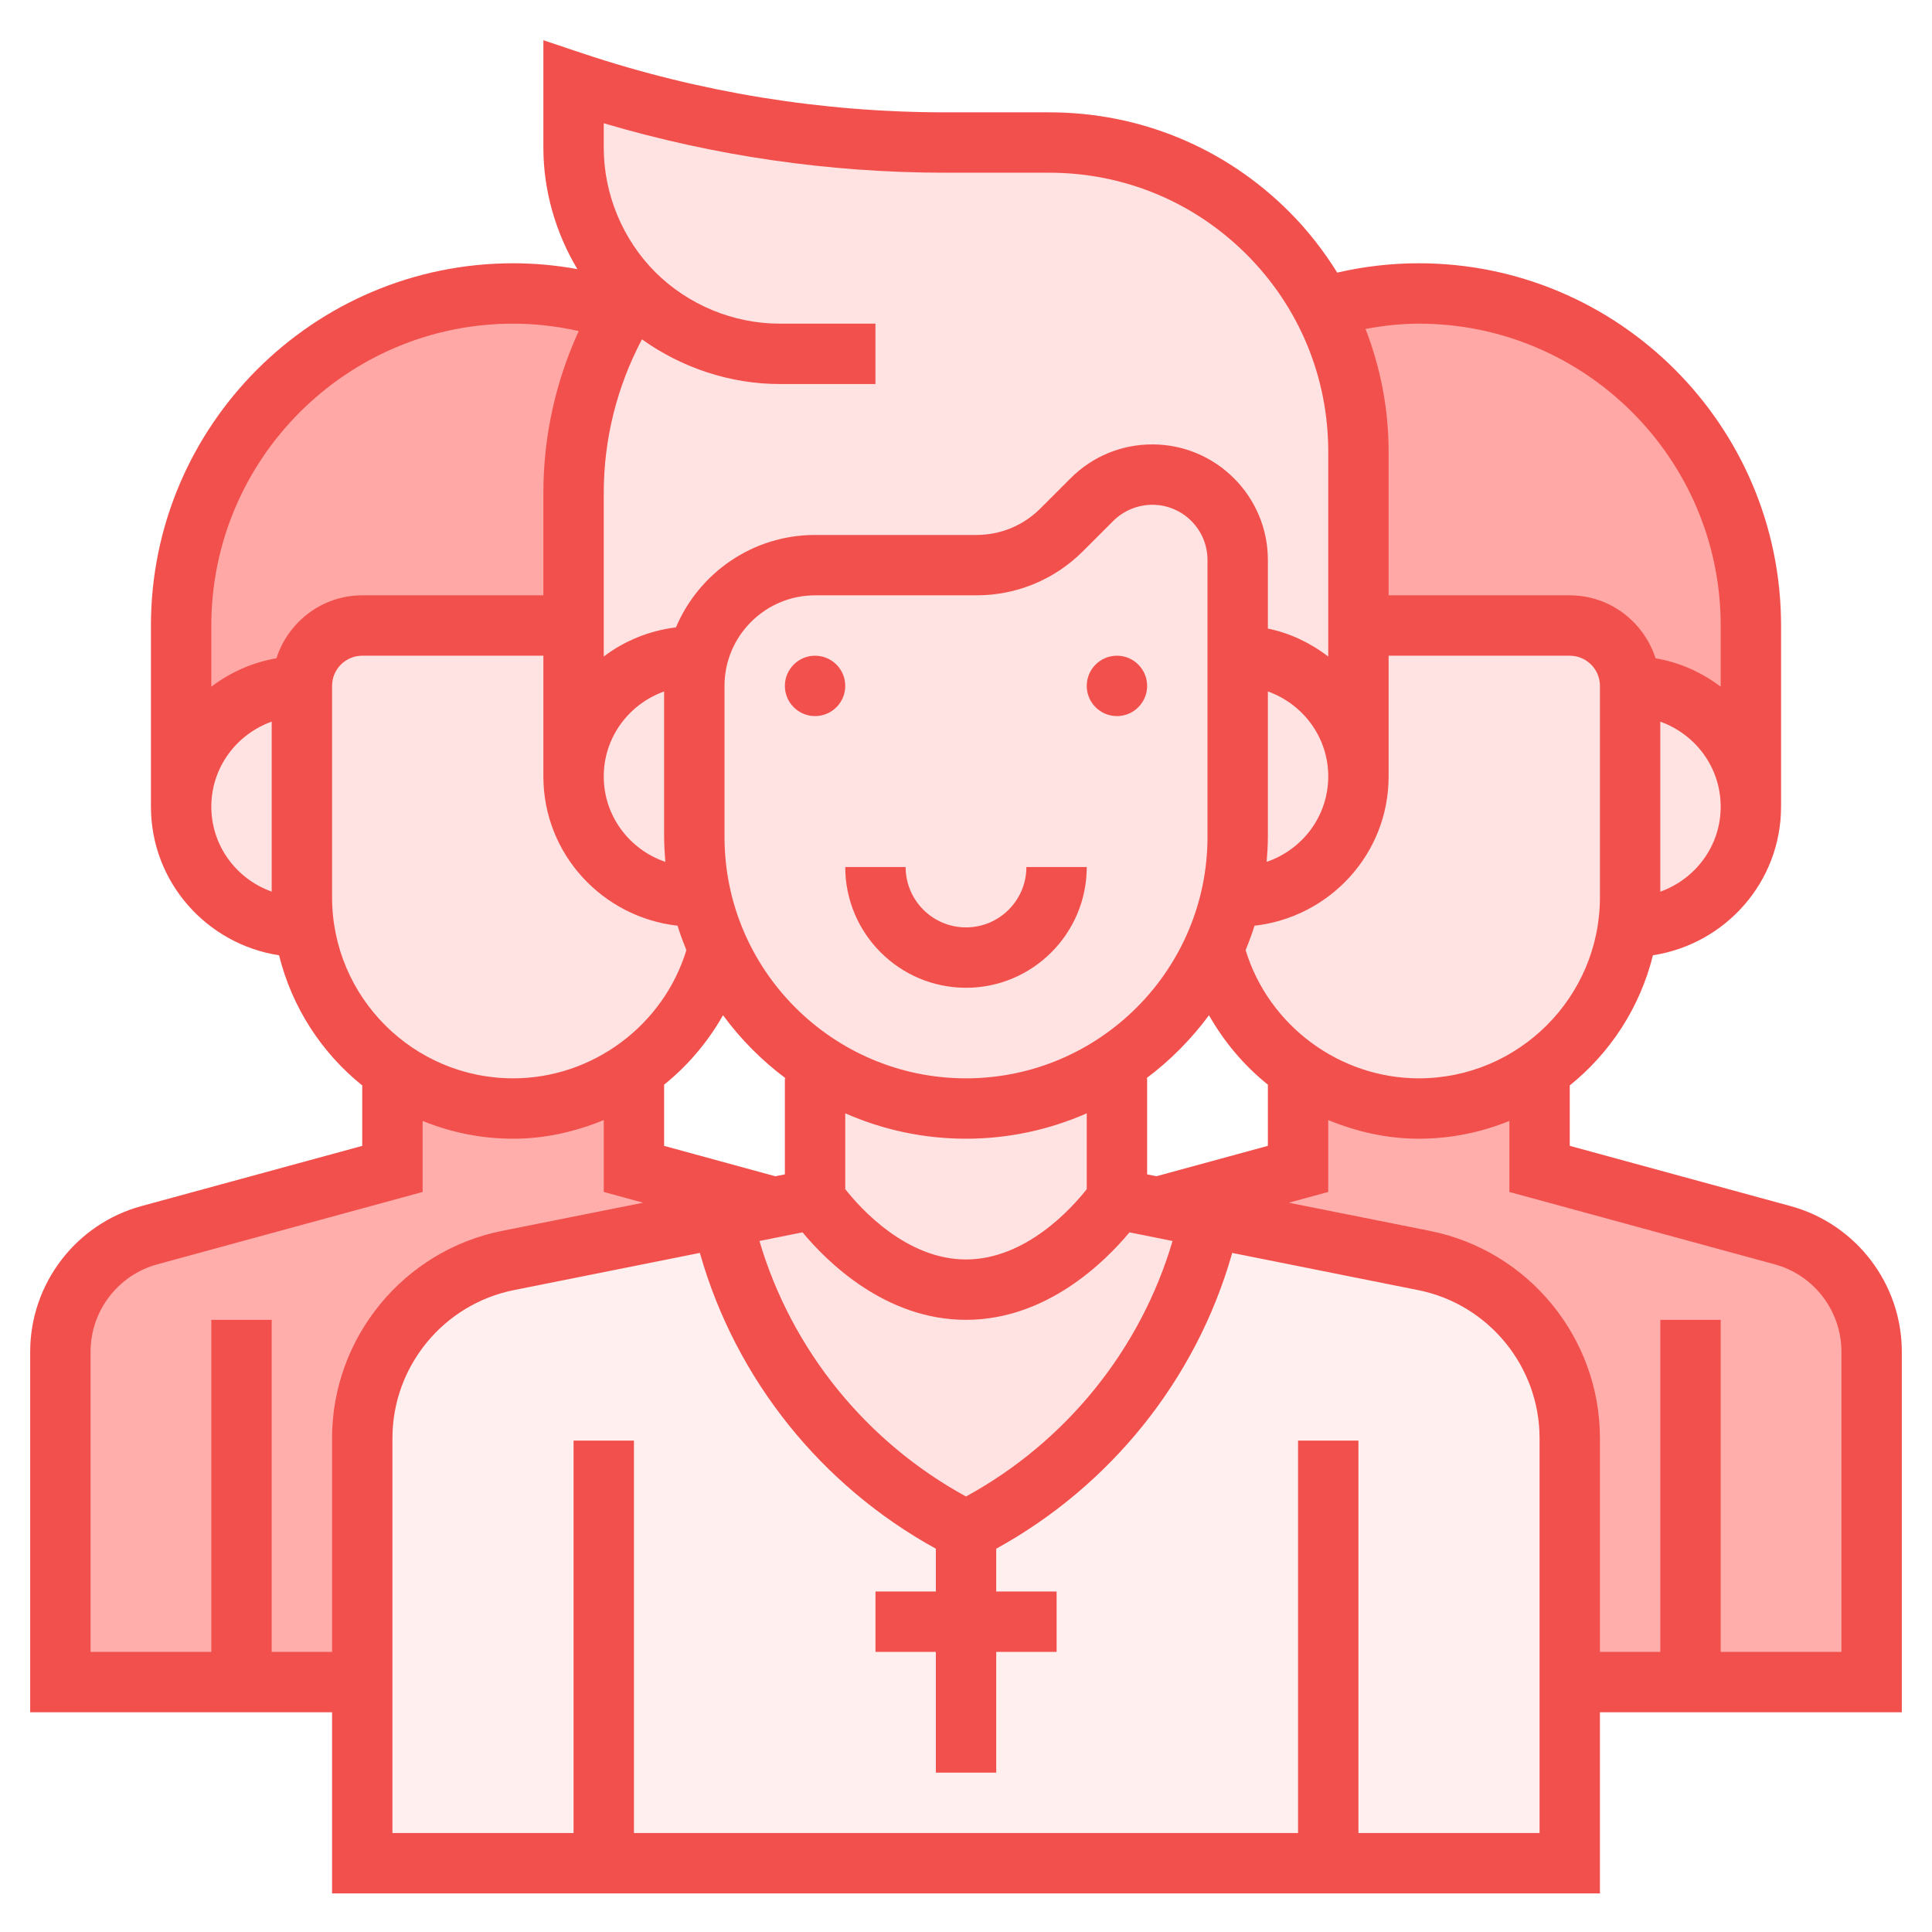
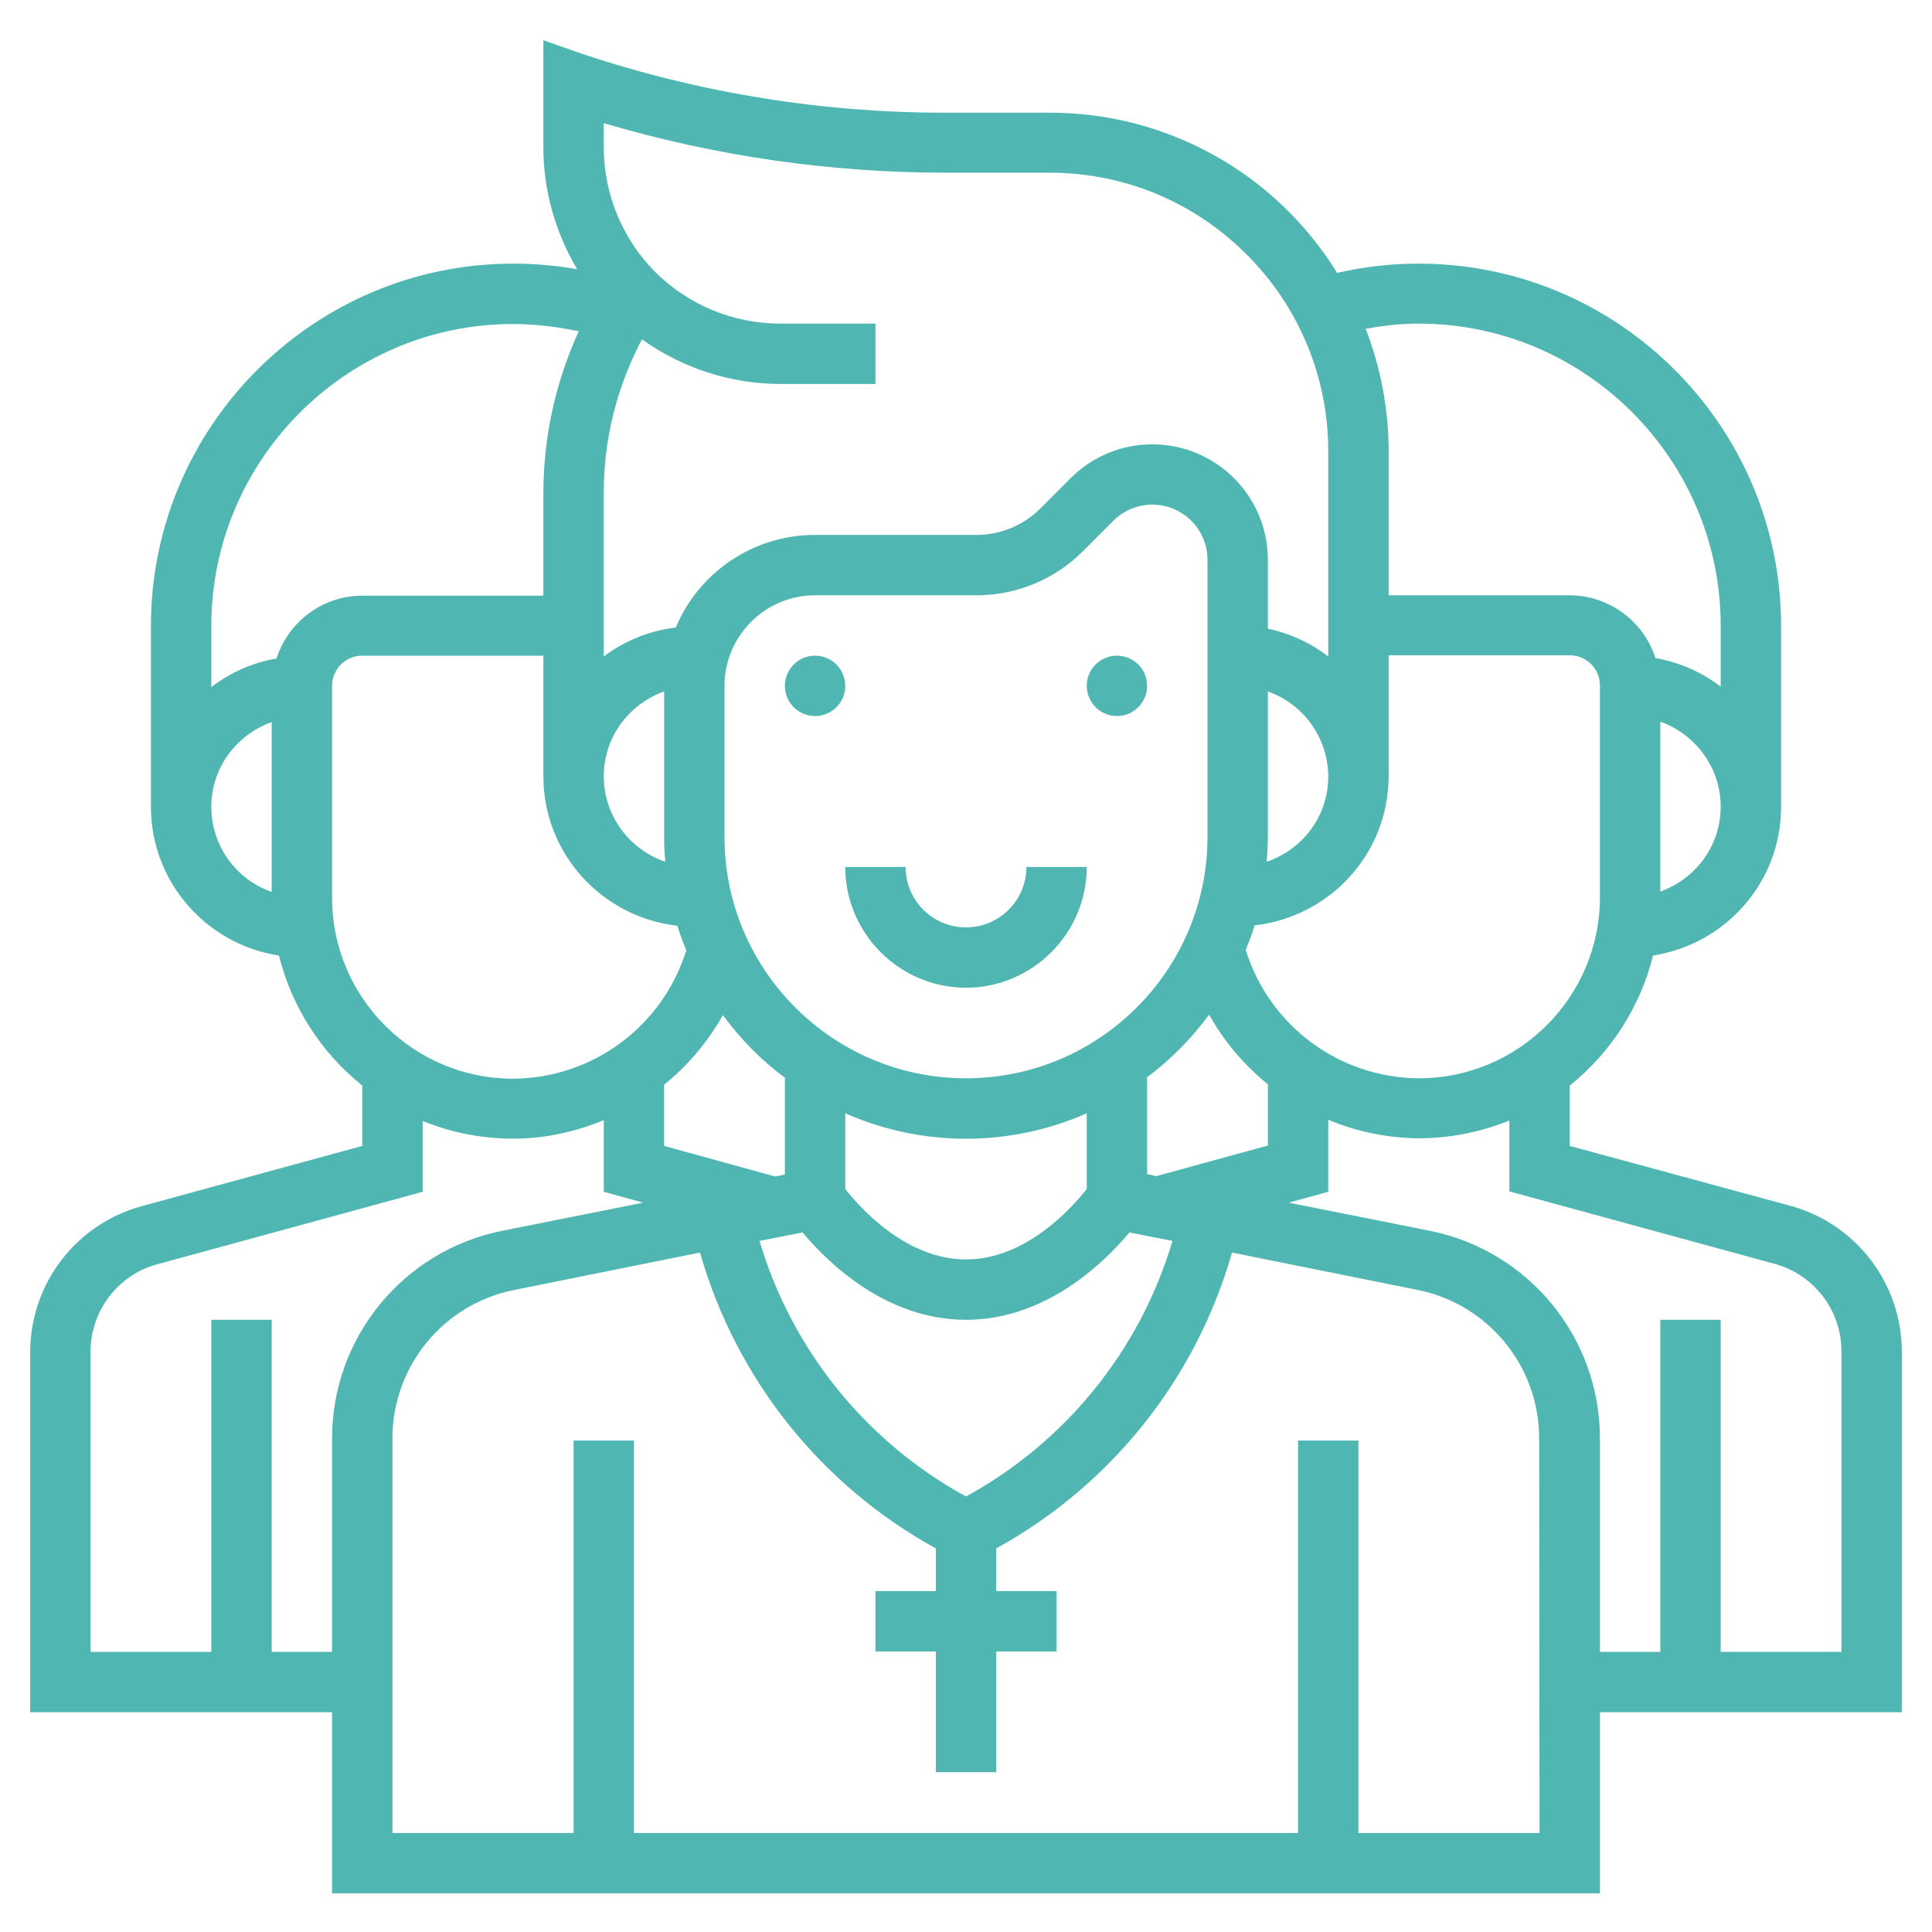
- <svg xmlns="http://www.w3.org/2000/svg" width="100%" height="100%" viewBox="0 0 48 48" version="1.1" xml:space="preserve" style="fill-rule:evenodd;clip-rule:evenodd;stroke-linejoin:round;stroke-miterlimit:2;">
-   <g transform="matrix(1,0,0,1,-192,0)">
-     <g transform="matrix(1,0,0,1,192,0)">
-       <rect id="Artboard1" x="0" y="0" width="48" height="48" style="fill:none;" />
-       <g id="Artboard11">
-         <g transform="matrix(1,0,0,1,42,26.648)">
-           <path d="M4.5,15.143L-3,15.143L-3,9.083C-3,6.938 -4.515,5.093 -6.615,4.673L-11.94,3.608L-13.17,3.36L-13.163,3.323L-9.75,2.393L-9.75,0.143L-9.66,0.008C-8.827,0.571 -7.83,0.893 -6.75,0.893C-5.655,0.893 -4.65,0.563 -3.818,0L-3.75,0.143L-3.75,2.393L2.288,4.043C3.592,4.396 4.5,5.58 4.5,6.938L4.5,15.143Z" style="fill:rgb(255,174,171);fill-rule:nonzero;" />
-         </g>
-         <g transform="matrix(1,0,0,1,9.8175,41.7915)">
-           <path d="M0,-15.143C2.212,-14.288 2.572,-14.25 2.932,-14.25C4.005,-14.25 5.01,-14.573 5.842,-15.135L5.932,-15L5.932,-12.75L9.42,-11.798L8.122,-11.536L2.798,-10.47C0.697,-10.051 -0.818,-8.206 -0.818,-6.06L-0.818,0L-8.318,0L-8.318,-8.206C-8.318,-9.563 -7.41,-10.748 -6.105,-11.101L-0.068,-12.75L-0.068,-15L0,-15.143Z" style="fill:rgb(255,174,171);fill-rule:nonzero;" />
-         </g>
-         <g transform="matrix(1,0,0,1,43.5,11.791)">
-           <path d="M0,3.75L0,8.25C0,6.592 -1.342,5.25 -3,5.25C-3,4.425 -3.675,3.75 -4.5,3.75L-9.75,3.75L-9.75,-0.57C-9.75,-1.823 -10.057,-3.053 -10.635,-4.148C-9.885,-4.38 -9.083,-4.5 -8.25,-4.5C-3.69,-4.5 0,-0.81 0,3.75" style="fill:rgb(255,168,166);fill-rule:nonzero;" />
-         </g>
-         <g transform="matrix(1,0,0,1,7.5,10.291)">
-           <path d="M0,6.75C-1.658,6.75 -3,8.092 -3,9.75L-3,5.25C-3,2.97 -2.077,0.908 -0.585,-0.585C0.908,-2.077 2.97,-3 5.25,-3C6.202,-3 7.118,-2.842 7.965,-2.542C7.17,-1.178 6.75,0.367 6.75,1.958L6.75,5.25L1.5,5.25C0.675,5.25 0,5.925 0,6.75" style="fill:rgb(255,168,166);fill-rule:nonzero;" />
-         </g>
-         <g transform="matrix(1,0,0,1,35.385,45.226)">
-           <path d="M0,-13.905L-5.325,-14.97L-5.385,-14.685L-5.505,-14.272C-6.382,-11.19 -8.52,-8.617 -11.385,-7.185C-14.25,-8.617 -16.387,-11.19 -17.265,-14.272L-17.385,-14.685L-17.445,-14.97L-22.77,-13.905C-24.87,-13.485 -26.385,-11.64 -26.385,-9.495L-26.385,1.065L3.615,1.065L3.615,-9.495C3.615,-11.64 2.1,-13.485 0,-13.905" style="fill:rgb(255,239,239);fill-rule:nonzero;" />
-         </g>
-         <g transform="matrix(1,0,0,1,28.83,37.8245)">
-           <path d="M0,-7.816L1.23,-7.569L1.17,-7.283L1.05,-6.871C0.173,-3.789 -1.965,-1.216 -4.83,0.217C-7.695,-1.216 -9.833,-3.789 -10.71,-6.871L-10.83,-7.283L-10.89,-7.569L-9.592,-7.831L-8.58,-8.033C-8.58,-8.033 -7.08,-5.783 -4.83,-5.783C-2.58,-5.783 -1.08,-8.033 -1.08,-8.033L0,-7.816Z" style="fill:rgb(255,227,226);fill-rule:nonzero;" />
-         </g>
-         <g transform="matrix(1,0,0,1,40.5,26.791)">
-           <path d="M0,-9.75C0,-10.575 -0.675,-11.25 -1.5,-11.25L-6.75,-11.25L-6.75,-7.5C-6.75,-9.158 -8.092,-10.5 -9.75,-10.5L-9.75,-12.878C-9.75,-13.463 -9.99,-13.995 -10.372,-14.378C-10.755,-14.76 -11.288,-15 -11.872,-15C-12.435,-15 -12.975,-14.775 -13.372,-14.378L-14.122,-13.628C-14.685,-13.065 -15.45,-12.75 -16.245,-12.75L-20.25,-12.75C-21.652,-12.75 -22.837,-11.783 -23.16,-10.478L-23.25,-10.5C-24.908,-10.5 -26.25,-9.158 -26.25,-7.5L-26.25,-11.25L-31.5,-11.25C-32.325,-11.25 -33,-10.575 -33,-9.75C-34.658,-9.75 -36,-8.408 -36,-6.75C-36,-5.092 -34.658,-3.75 -33,-3.75L-32.94,-3.758C-32.783,-2.603 -32.25,-1.575 -31.462,-0.788C-31.223,-0.548 -30.967,-0.337 -30.682,-0.143C-28.47,0.712 -28.11,0.75 -27.75,0.75C-26.678,0.75 -25.673,0.428 -24.84,-0.135C-23.835,-0.803 -23.07,-1.815 -22.717,-3L-22.583,-3.068C-22.245,-2.378 -21.803,-1.762 -21.27,-1.23C-20.91,-0.87 -20.505,-0.548 -20.07,-0.277L-20.25,0L-20.25,3C-20.25,3 -18.75,5.25 -16.5,5.25C-14.25,5.25 -12.75,3 -12.75,3L-12.75,0L-12.93,-0.277C-11.85,-0.945 -10.98,-1.913 -10.417,-3.068L-10.283,-3C-9.93,-1.815 -9.165,-0.803 -8.16,-0.135C-7.327,0.428 -6.33,0.75 -5.25,0.75C-4.155,0.75 -3.15,0.42 -2.318,-0.143C-2.033,-0.337 -1.777,-0.548 -1.537,-0.788C-0.75,-1.575 -0.217,-2.603 -0.06,-3.758L0,-3.75C1.658,-3.75 3,-5.092 3,-6.75C3,-8.408 1.658,-9.75 0,-9.75" style="fill:rgb(255,227,226);fill-rule:nonzero;" />
-         </g>
-         <g transform="matrix(1,0,0,1,33.75,5.791)">
-           <path d="M0,5.43L0,13.5C0,11.842 -1.342,10.5 -3,10.5L-3,8.122C-3,7.537 -3.24,7.005 -3.622,6.622C-4.005,6.24 -4.538,6 -5.122,6C-5.685,6 -6.225,6.225 -6.622,6.622L-7.372,7.372C-7.935,7.935 -8.7,8.25 -9.495,8.25L-13.5,8.25C-14.902,8.25 -16.087,9.217 -16.41,10.522L-16.5,10.5C-18.158,10.5 -19.5,11.842 -19.5,13.5L-19.5,6.458C-19.5,4.867 -19.08,3.322 -18.285,1.958C-18.195,1.8 -18.098,1.65 -18,1.5C-18.96,0.54 -19.5,-0.765 -19.5,-2.122L-19.5,-3.75C-16.522,-2.76 -13.395,-2.25 -10.26,-2.25L-7.68,-2.25C-6.66,-2.25 -5.67,-2.048 -4.74,-1.665C-3.818,-1.283 -2.97,-0.72 -2.25,0C-1.702,0.548 -1.245,1.177 -0.885,1.852C-0.307,2.947 0,4.177 0,5.43Z" style="fill:rgb(255,227,226);fill-rule:nonzero;" />
-         </g>
-         <g transform="matrix(1,0,0,1,27.75,16.291)">
-           <path d="M0,1.5C0.414,1.5 0.75,1.164 0.75,0.75C0.75,0.336 0.414,0 0,0C-0.414,0 -0.75,0.336 -0.75,0.75C-0.75,1.164 -0.414,1.5 0,1.5" style="fill:rgb(242,80,76);fill-rule:nonzero;" />
-         </g>
-         <g transform="matrix(1,0,0,1,20.25,16.291)">
-           <path d="M0,1.5C0.414,1.5 0.75,1.164 0.75,0.75C0.75,0.336 0.414,0 0,0C-0.414,0 -0.75,0.336 -0.75,0.75C-0.75,1.164 -0.414,1.5 0,1.5" style="fill:rgb(242,80,76);fill-rule:nonzero;" />
-         </g>
-         <g transform="matrix(1,0,0,1,24,23.041)">
-           <path d="M0,0C-0.827,0 -1.5,-0.673 -1.5,-1.5L-3,-1.5C-3,0.154 -1.654,1.5 0,1.5C1.654,1.5 3,0.154 3,-1.5L1.5,-1.5C1.5,-0.673 0.827,0 0,0" style="fill:rgb(242,80,76);fill-rule:nonzero;" />
-         </g>
-         <g transform="matrix(1,0,0,1,45.75,7)">
-           <path d="M0,34.041L-3,34.041L-3,25.791L-4.5,25.791L-4.5,34.041L-6,34.041L-6,28.73C-6,26.237 -7.775,24.071 -10.22,23.582L-13.729,22.881L-12.75,22.614L-12.75,20.828C-12.046,21.117 -11.289,21.291 -10.5,21.291C-9.704,21.291 -8.945,21.132 -8.25,20.849L-8.25,22.614L-1.658,24.412C-0.682,24.677 0,25.57 0,26.583L0,34.041ZM-7.5,38.541L-12,38.541L-12,28.791L-13.5,28.791L-13.5,38.541L-30,38.541L-30,28.791L-31.5,28.791L-31.5,38.541L-36,38.541L-36,28.73C-36,26.949 -34.732,25.402 -32.985,25.053L-28.362,24.128L-28.353,24.16C-27.46,27.283 -25.335,29.917 -22.499,31.477L-22.499,32.541L-23.999,32.541L-23.999,34.041L-22.499,34.041L-22.499,37.041L-20.999,37.041L-20.999,34.041L-19.499,34.041L-19.499,32.541L-20.999,32.541L-20.999,31.477C-18.163,29.916 -16.038,27.282 -15.145,24.16L-15.137,24.128L-10.514,25.053C-8.768,25.402 -7.5,26.949 -7.5,28.73L-7.5,38.541ZM-39,34.041L-39,25.791L-40.5,25.791L-40.5,34.041L-43.5,34.041L-43.5,26.583C-43.5,25.57 -42.818,24.678 -41.842,24.412L-35.25,22.614L-35.25,20.849C-34.555,21.132 -33.796,21.291 -33,21.291C-32.211,21.291 -31.454,21.117 -30.75,20.828L-30.75,22.613L-29.772,22.881L-33.28,23.582C-35.725,24.071 -37.5,26.237 -37.5,28.73L-37.5,34.041L-39,34.041ZM-37.5,15.291L-37.5,10.041C-37.5,9.627 -37.164,9.291 -36.75,9.291L-32.25,9.291L-32.25,12.291C-32.25,14.215 -30.787,15.788 -28.917,15.999C-28.853,16.206 -28.777,16.407 -28.697,16.606C-29.27,18.482 -31.033,19.791 -33,19.791C-35.482,19.791 -37.5,17.773 -37.5,15.291M-40.5,13.041C-40.5,12.064 -39.871,11.24 -39,10.929L-39,15.152C-39.871,14.842 -40.5,14.018 -40.5,13.041M-33,1.041C-32.448,1.041 -31.904,1.106 -31.372,1.225C-31.947,2.481 -32.25,3.846 -32.25,5.245L-32.25,7.791L-36.75,7.791C-37.75,7.791 -38.59,8.451 -38.882,9.355C-39.484,9.458 -40.032,9.706 -40.5,10.061L-40.5,8.541C-40.5,4.406 -37.135,1.041 -33,1.041M-30.75,-3.938C-27.991,-3.122 -25.139,-2.709 -22.257,-2.709L-19.682,-2.709C-17.83,-2.709 -16.09,-1.988 -14.78,-0.679C-13.471,0.631 -12.75,2.371 -12.75,4.223L-12.75,9.31C-13.188,8.978 -13.693,8.73 -14.25,8.617L-14.25,6.912C-14.25,5.329 -15.538,4.041 -17.121,4.041C-17.887,4.041 -18.609,4.339 -19.151,4.882L-19.901,5.632C-20.326,6.057 -20.891,6.291 -21.493,6.291L-25.5,6.291C-27.053,6.291 -28.387,7.24 -28.956,8.587C-29.625,8.67 -30.237,8.922 -30.75,9.311L-30.75,5.245C-30.75,3.907 -30.421,2.605 -29.801,1.431C-28.808,2.14 -27.605,2.541 -26.379,2.541L-24,2.541L-24,1.041L-26.379,1.041C-27.529,1.041 -28.656,0.574 -29.47,-0.239C-30.283,-1.053 -30.75,-2.18 -30.75,-3.33L-30.75,-3.938ZM-10.5,1.041C-6.365,1.041 -3,4.406 -3,8.541L-3,10.061C-3.468,9.706 -4.016,9.458 -4.618,9.355C-4.91,8.451 -5.75,7.791 -6.75,7.791L-11.25,7.791L-11.25,4.223C-11.25,3.16 -11.452,2.131 -11.824,1.171C-11.389,1.093 -10.948,1.041 -10.5,1.041M-4.5,15.153L-4.5,10.93C-3.629,11.24 -3,12.065 -3,13.042C-3,14.018 -3.629,14.842 -4.5,15.153M-17.018,22.223L-17.25,22.177L-17.25,19.791L-17.27,19.791C-16.676,19.347 -16.153,18.819 -15.713,18.223C-15.335,18.89 -14.839,19.475 -14.25,19.948L-14.25,21.468L-17.018,22.223ZM-29.219,14.413C-30.106,14.111 -30.75,13.279 -30.75,12.291C-30.75,11.314 -30.121,10.49 -29.25,10.179L-29.25,13.791C-29.25,14.001 -29.236,14.207 -29.219,14.413M-18.75,22.544C-19.118,23.012 -20.262,24.291 -21.75,24.291C-23.238,24.291 -24.382,23.012 -24.75,22.544L-24.75,20.66C-23.831,21.064 -22.816,21.291 -21.75,21.291C-20.684,21.291 -19.669,21.064 -18.75,20.66L-18.75,22.544ZM-15.75,13.791C-15.75,17.099 -18.442,19.791 -21.75,19.791C-25.058,19.791 -27.75,17.099 -27.75,13.791L-27.75,10.041C-27.75,8.801 -26.74,7.791 -25.5,7.791L-21.493,7.791C-20.491,7.791 -19.549,7.4 -18.841,6.692L-18.091,5.942C-17.836,5.687 -17.482,5.541 -17.121,5.541C-16.365,5.541 -15.75,6.156 -15.75,6.912L-15.75,13.791ZM-14.25,13.791L-14.25,10.179C-13.379,10.49 -12.75,11.314 -12.75,12.291C-12.75,13.279 -13.394,14.111 -14.281,14.413C-14.264,14.207 -14.25,14.001 -14.25,13.791M-29.25,21.469L-29.25,19.948C-28.66,19.474 -28.165,18.889 -27.787,18.223C-27.347,18.82 -26.824,19.348 -26.23,19.791L-26.25,19.791L-26.25,22.177L-26.488,22.224L-29.25,21.469ZM-21.75,30.18C-24.224,28.828 -26.082,26.543 -26.882,23.832L-25.811,23.617C-25.204,24.348 -23.753,25.791 -21.75,25.791C-19.747,25.791 -18.296,24.348 -17.689,23.617L-16.618,23.832C-17.417,26.542 -19.276,28.828 -21.75,30.18M-6,15.291C-6,17.773 -8.018,19.791 -10.5,19.791C-12.466,19.791 -14.23,18.482 -14.803,16.606C-14.722,16.407 -14.646,16.206 -14.582,15.999C-12.713,15.788 -11.25,14.215 -11.25,12.291L-11.25,9.291L-6.75,9.291C-6.336,9.291 -6,9.627 -6,10.041L-6,15.291ZM1.5,26.583C1.5,24.896 0.364,23.409 -1.264,22.965L-6.75,21.468L-6.75,19.967C-5.741,19.156 -5.004,18.027 -4.683,16.733C-2.885,16.457 -1.5,14.915 -1.5,13.041L-1.5,8.541C-1.5,3.578 -5.537,-0.459 -10.5,-0.459C-11.186,-0.459 -11.866,-0.38 -12.527,-0.227C-12.864,-0.768 -13.258,-1.277 -13.72,-1.739C-15.312,-3.332 -17.429,-4.209 -19.682,-4.209L-22.257,-4.209C-25.323,-4.209 -28.353,-4.7 -31.263,-5.67L-32.25,-6L-32.25,-3.33C-32.25,-2.267 -31.947,-1.221 -31.406,-0.314C-31.929,-0.409 -32.462,-0.459 -33,-0.459C-37.963,-0.459 -42,3.578 -42,8.541L-42,13.041C-42,14.915 -40.615,16.457 -38.817,16.734C-38.496,18.028 -37.759,19.157 -36.75,19.968L-36.75,21.469L-42.236,22.965C-43.864,23.408 -45,24.896 -45,26.583L-45,35.541L-37.5,35.541L-37.5,40.041L-6,40.041L-6,35.541L1.5,35.541L1.5,26.583Z" style="fill:rgb(242,80,76);fill-rule:nonzero;" />
-         </g>
-       </g>
-     </g>
-   </g>
+ <svg xmlns="http://www.w3.org/2000/svg" viewBox="0 0 48 48">
+   <path fill="#50b6b1" d="M27.75 17.79a.75.75 0 100-1.5.75.75 0 000 1.5M20.25 17.79a.75.75 0 100-1.5.75.75 0 000 1.5M24 23.04c-.83 0-1.5-.67-1.5-1.5H21c0 1.65 1.35 3 3 3s3-1.35 3-3h-1.5c0 .83-.67 1.5-1.5 1.5M45.75 41.04h-3v-8.25h-1.5v8.25h-1.5V35.73a5.26 5.26 0 00-4.22-5.15l-3.51-.7.98-.27v-1.79a5.92 5.92 0 002.25.46c.8 0 1.55-.16 2.25-.44v1.76l6.59 1.8a2.25 2.25 0 011.66 2.17zm-7.5 4.5h-4.5v-9.75h-1.5v9.75h-16.5v-9.75h-1.5v9.75h-4.5V35.73a3.76 3.76 0 013.02-3.68l4.62-.93.01.03a12.21 12.21 0 005.85 7.32v1.06h-1.5v1.5h1.5v3h1.5v-3h1.5v-1.5h-1.5v-1.06a12.21 12.21 0 005.85-7.32l.01-.03 4.62.93a3.76 3.76 0 013.01 3.68zm-31.5-4.5v-8.25h-1.5v8.25h-3v-7.46c0-1.01.68-1.91 1.66-2.17l6.59-1.8v-1.76a5.95 5.95 0 002.25.44c.79 0 1.55-.17 2.25-.46v1.78l.98.27-3.51.7a5.26 5.26 0 00-4.22 5.15v5.31zm1.5-18.75v-5.25a.75.75 0 01.75-.75h4.5v3c0 1.92 1.46 3.5 3.33 3.71.06.21.14.41.22.61a4.53 4.53 0 01-4.3 3.19 4.5 4.5 0 01-4.5-4.5m-3-2.25c0-.98.63-1.8 1.5-2.11v4.22a2.24 2.24 0 01-1.5-2.11m7.5-12c.55 0 1.1.07 1.63.18a9.64 9.64 0 00-.88 4.02v2.55H9c-1 0-1.84.66-2.13 1.56a3.7 3.7 0 00-1.62.71v-1.52c0-4.13 3.37-7.5 7.5-7.5M15 3.06a29.9 29.9 0 008.49 1.23h2.58c1.85 0 3.59.72 4.9 2.03A6.89 6.89 0 0133 11.22v5.09a3.71 3.71 0 00-1.5-.69v-1.71a2.87 2.87 0 00-2.87-2.87 2.85 2.85 0 00-2.03.84l-.75.75c-.42.42-.99.66-1.59.66H20.25a3.75 3.75 0 00-3.46 2.3 3.71 3.71 0 00-1.79.72v-4.07c0-1.34.33-2.64.95-3.81a5.92 5.92 0 003.42 1.11h2.38v-1.5h-2.38a4.41 4.41 0 01-3.09-1.28A4.41 4.41 0 0115 3.67zm20.25 4.98c4.13 0 7.5 3.37 7.5 7.5v1.52a3.7 3.7 0 00-1.62-.71A2.25 2.25 0 0039 14.79h-4.5v-3.57a8.43 8.43 0 00-.57-3.05c.43-.08.88-.13 1.32-.13m6 14.11V17.93c.87.31 1.5 1.14 1.5 2.11 0 .98-.63 1.8-1.5 2.11m-12.52 7.07-.23-.05v-2.39h-.02a7.56 7.56 0 001.56-1.57 6.01 6.01 0 001.46 1.73v1.52zm-12.2-7.81A2.25 2.25 0 0115 19.29c0-.98.63-1.8 1.5-2.11v3.61c0 .21.01.42.03.62M27 29.54c-.37.47-1.51 1.75-3 1.75s-2.63-1.28-3-1.75V27.66a7.44 7.44 0 006 0zm3-8.75c0 3.31-2.69 6-6 6s-6-2.69-6-6v-3.75c0-1.24 1.01-2.25 2.25-2.25h4.01a3.73 3.73 0 002.65-1.1l.75-.75a1.37 1.37 0 012.34.97zm1.5 0v-3.61a2.25 2.25 0 011.5 2.11c0 .99-.64 1.82-1.53 2.12a7.53 7.53 0 00.03-.62m-15 7.68v-1.52a6.02 6.02 0 001.46-1.73c.44.6.96 1.13 1.56 1.57h-.02v2.39l-.24.05zM24 37.18a10.71 10.71 0 01-5.13-6.35l1.07-.21c.61.73 2.06 2.17 4.06 2.17s3.45-1.44 4.06-2.17l1.07.21A10.71 10.71 0 0124 37.18m15.75-14.89c0 2.48-2.02 4.5-4.5 4.5a4.53 4.53 0 01-4.3-3.19c.08-.2.16-.4.22-.61 1.87-.21 3.33-1.78 3.33-3.71v-3H39a.75.75 0 01.75.75zm7.5 11.29a3.76 3.76 0 00-2.76-3.62L39 28.47v-1.5a6 6 0 002.07-3.23c1.8-.28 3.18-1.82 3.18-3.69v-4.5c0-4.96-4.04-9-9-9a8.99 8.99 0 00-2.03.23 8.37 8.37 0 00-7.16-3.98h-2.58c-3.07 0-6.1-.49-9.01-1.46L13.5 1v2.67c0 1.06.3 2.11.84 3.02a8.92 8.92 0 00-1.59-.14c-4.96 0-9 4.04-9 9v4.5c0 1.87 1.39 3.42 3.18 3.69A6 6 0 009 26.97v1.5l-5.49 1.5A3.76 3.76 0 00.75 33.58v8.96h7.5v4.5h31.5v-4.5h7.5z" />
</svg>
